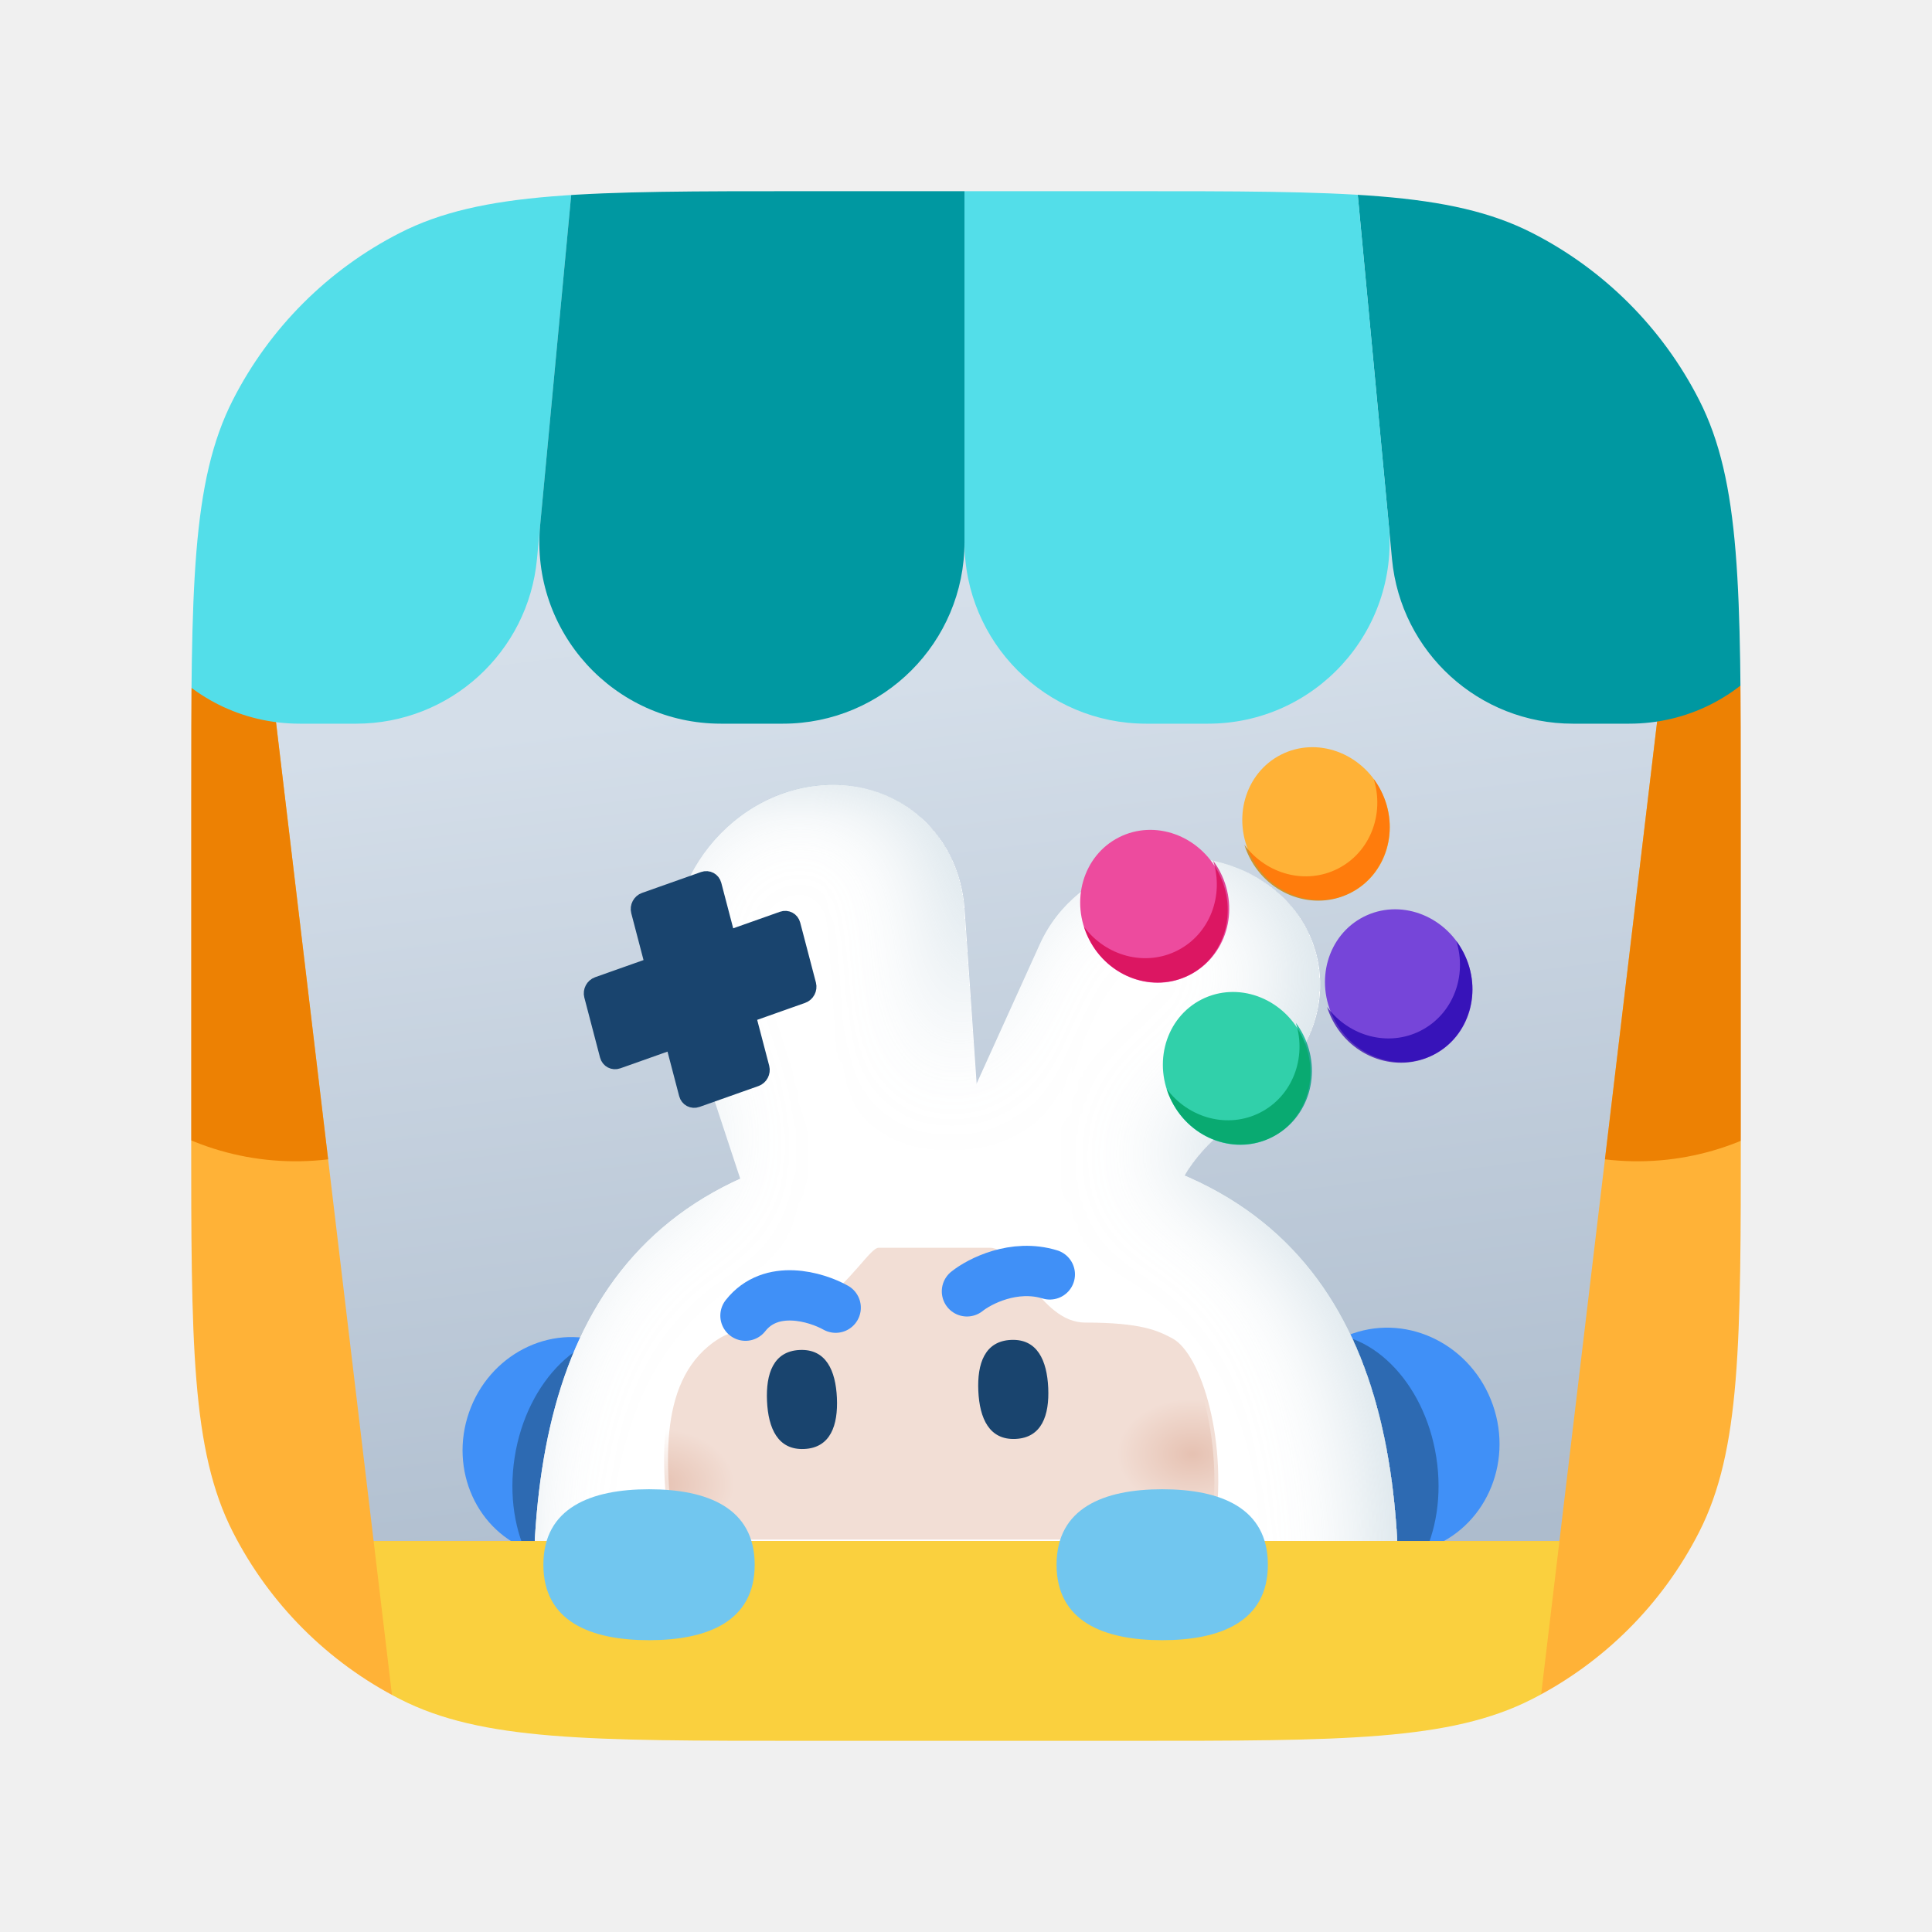
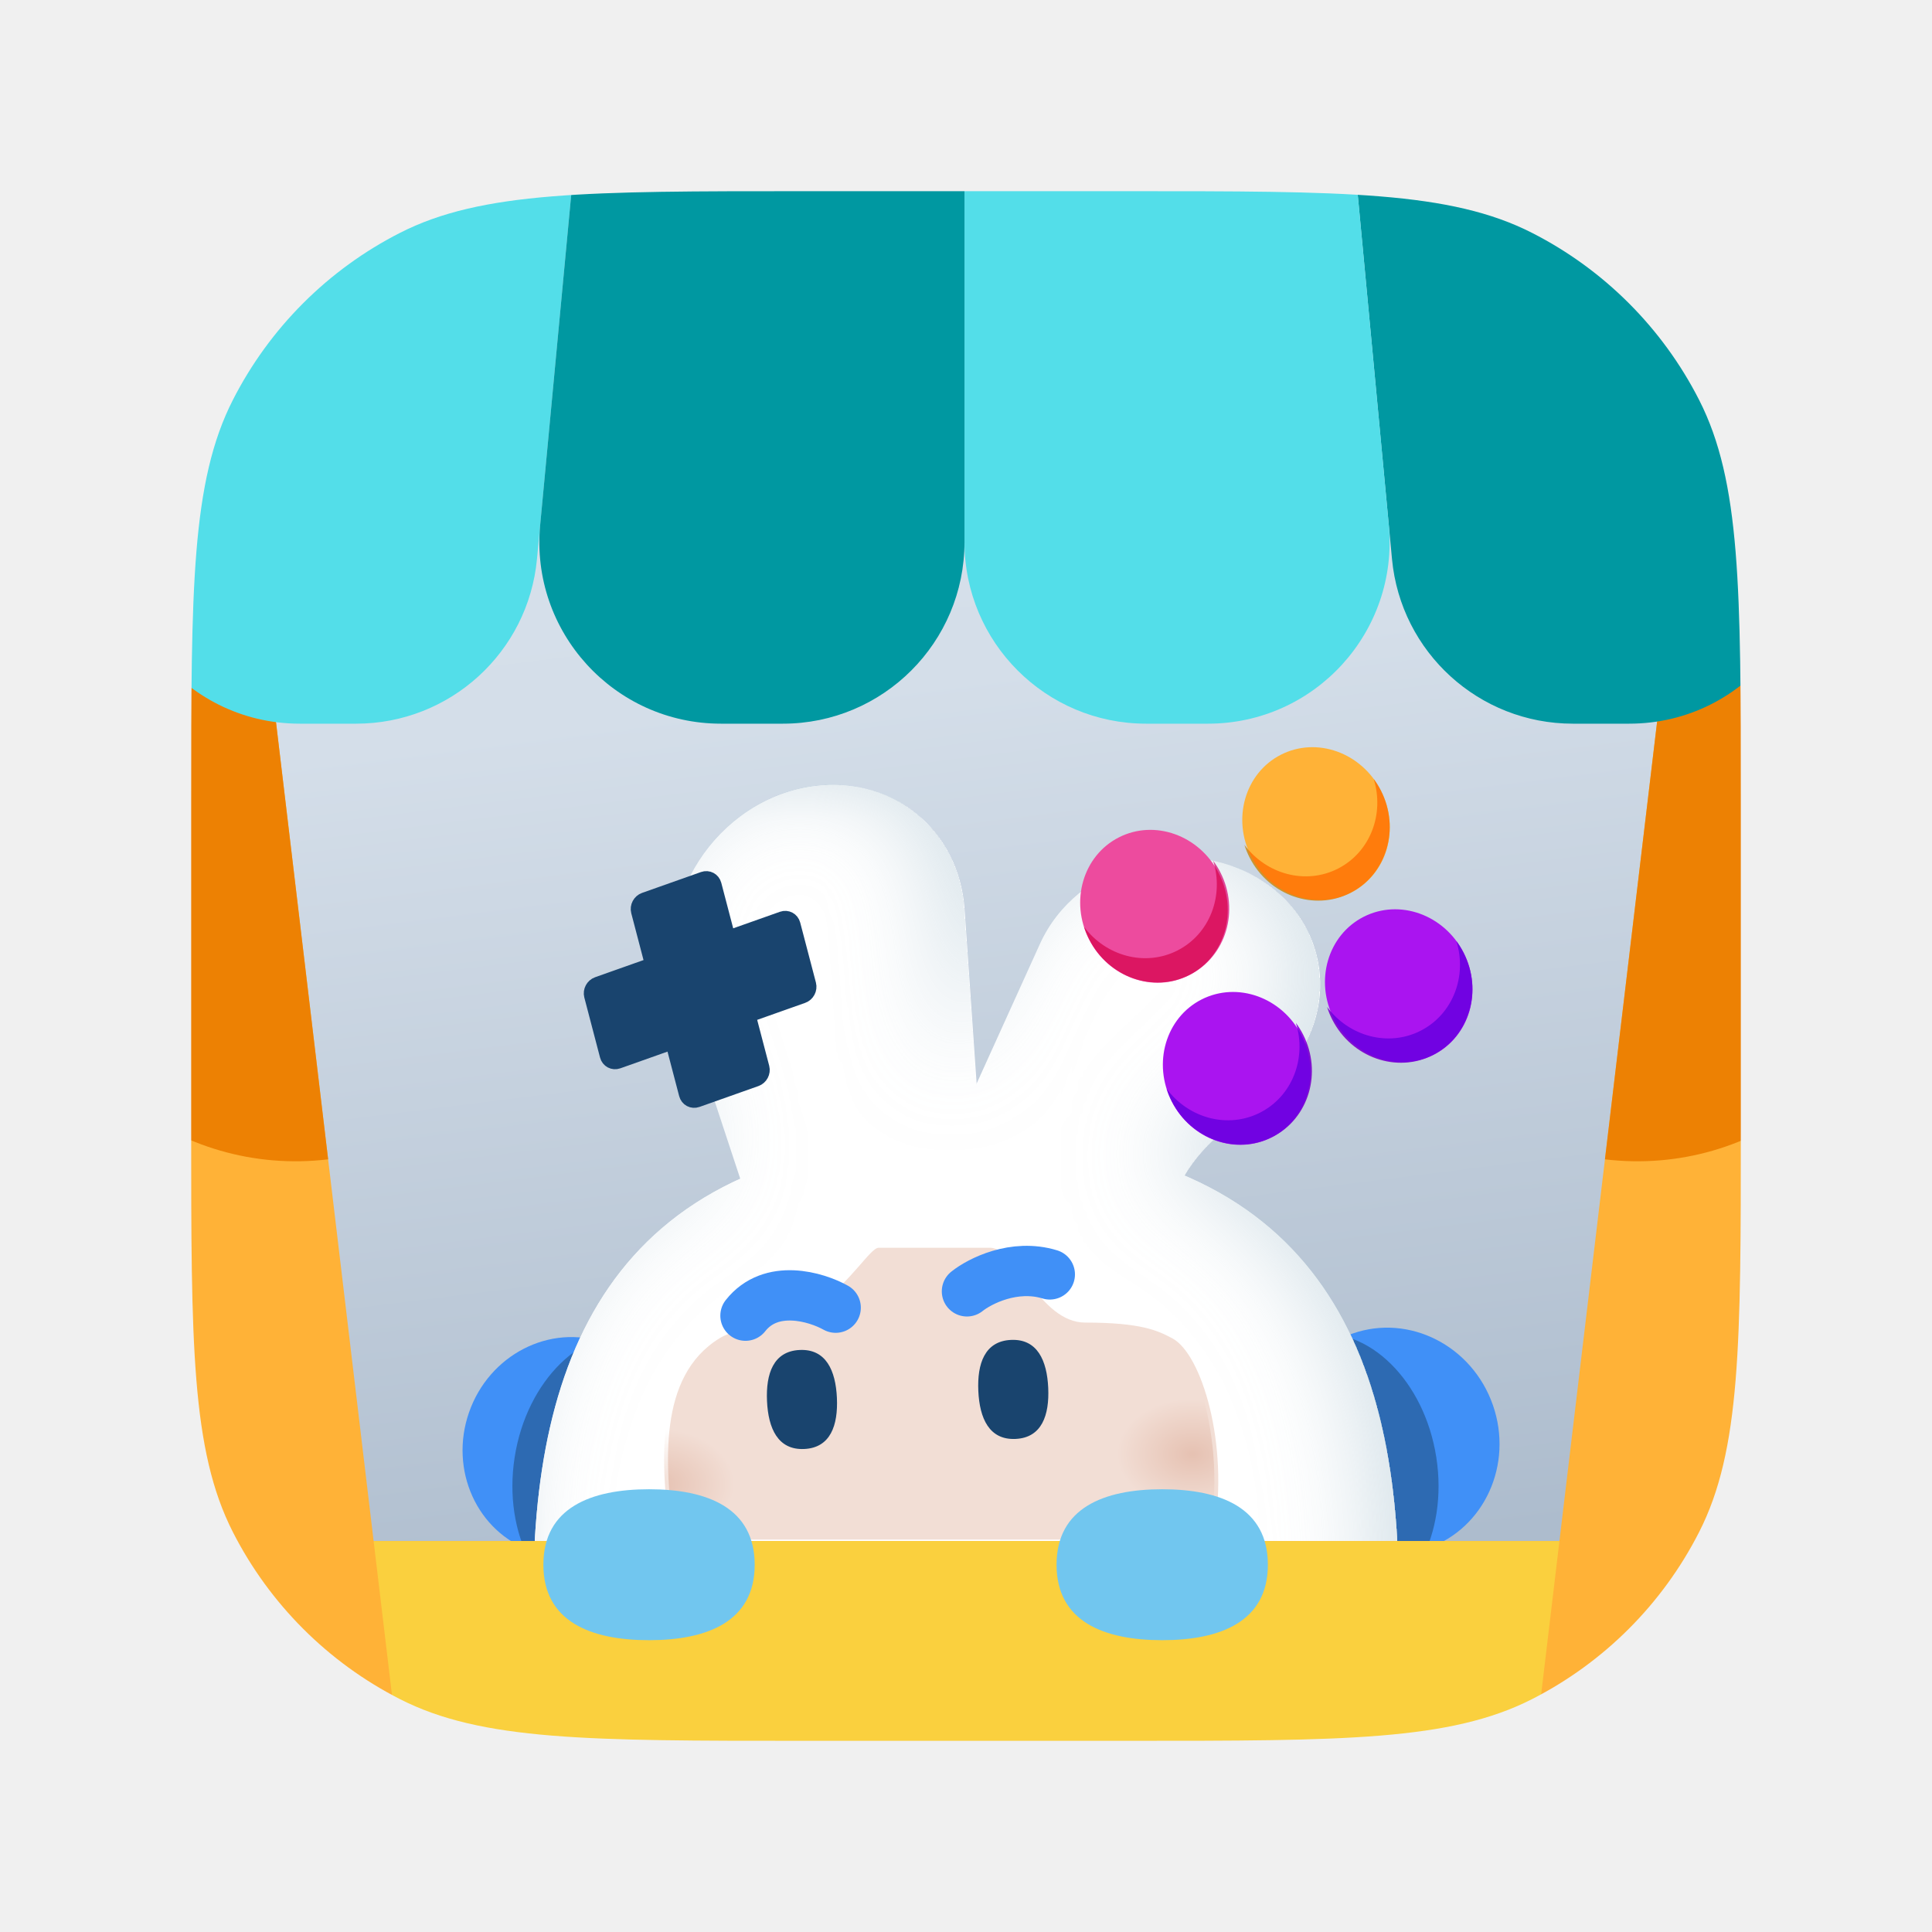
<svg xmlns="http://www.w3.org/2000/svg" width="192" height="192" fill="none" viewBox="0 0 192 192">
  <mask id="mask0_1684_1095" width="154" height="154" x="19" y="19" maskUnits="userSpaceOnUse" style="mask-type:alpha">
    <path fill="#EFF3F5" d="M19 79.8C19 58.518 19 47.877 23.142 39.748C26.785 32.598 32.598 26.785 39.748 23.142C47.877 19 58.518 19 79.8 19H112.2C133.482 19 144.123 19 152.252 23.142C159.402 26.785 165.215 32.598 168.858 39.748C173 47.877 173 58.518 173 79.8V112.2C173 133.482 173 144.123 168.858 152.252C165.215 159.402 159.402 165.215 152.252 168.858C144.123 173 133.482 173 112.2 173H79.8C58.518 173 47.877 173 39.748 168.858C32.598 165.215 26.785 159.402 23.142 152.252C19 144.123 19 133.482 19 112.2V79.8Z" />
  </mask>
  <g mask="url(#mask0_1684_1095)">
    <path fill="url(#paint0_linear_1684_1095)" d="M19 79.8C19 58.518 19 47.877 23.142 39.748C26.785 32.598 32.598 26.785 39.748 23.142C47.877 19 58.518 19 79.8 19H112.2C133.482 19 144.123 19 152.252 23.142C159.402 26.785 165.215 32.598 168.858 39.748C173 47.877 173 58.518 173 79.8V112.2C173 133.482 173 144.123 168.858 152.252C165.215 159.402 159.402 165.215 152.252 168.858C144.123 173 133.482 173 112.2 173H79.8C58.518 173 47.877 173 39.748 168.858C32.598 165.215 26.785 159.402 23.142 152.252C19 144.123 19 133.482 19 112.2V79.8Z" />
    <ellipse fill="#4090F7" rx="10.417" ry="10.966" transform="matrix(-0.944148 -0.329522 -0.329522 0.944148 56.449 143.786)" />
    <ellipse fill="#19446E" opacity=".5" rx="10.417" ry="13.982" transform="matrix(-0.98809 -0.153877 -0.153877 0.98809 61.4384 146.425)" />
    <ellipse cx="138.154" cy="143.196" fill="#4090F7" rx="10.812" ry="11.304" transform="rotate(-19.2397 138.154 143.196)" />
    <ellipse cx="132.445" cy="146.425" fill="#19446E" opacity=".5" rx="10.417" ry="13.982" transform="rotate(-8.8517 132.445 146.425)" />
    <path fill="#fff" d="M67.6 98.838C64.597 89.743 71.312 79.364 81.005 78.119C88.767 77.121 95.314 82.517 95.857 90.359L98.654 130.763C99.063 136.657 94.214 142.074 88.394 142.227C84.514 142.329 81.193 140.012 79.989 136.364L67.6 98.838Z" />
    <path fill="#fff" d="M103.423 93.803C107.036 85.83 117.742 82.713 125.279 87.442C132.457 91.945 133.237 101.403 126.92 107.34L120.468 113.404C118.994 114.79 117.816 116.411 117 118.178L111.602 129.86C108.952 135.593 101.253 137.837 95.788 134.469C92.182 132.246 90.593 128.14 91.817 124.207L96.582 108.902L103.423 93.803Z" />
    <path fill="#fff" d="M139 158.5C139 183.629 130.158 204 96 204C61.842 204 53 183.629 53 158.5C53 133.371 61.842 113 96 113C130.158 113 139 133.371 139 158.5Z" />
    <g filter="url(#filter0_i_1684_1095)">
      <path fill="#fff" d="M67.522 98.838C64.52 89.743 71.235 79.364 80.928 78.119C88.69 77.121 95.237 82.517 95.779 90.359L98.577 130.763C98.986 136.657 94.137 142.074 88.316 142.227C84.437 142.329 81.116 140.012 79.912 136.364L67.522 98.838Z" />
      <path fill="#fff" d="M103.346 93.803C106.958 85.83 117.665 82.713 125.201 87.442C132.38 91.945 133.16 101.403 126.843 107.34L120.391 113.404C118.917 114.79 117.739 116.411 116.923 118.178L111.524 129.86C108.875 135.593 101.176 137.837 95.711 134.469C92.105 132.246 90.515 128.14 91.74 124.207L96.504 108.902L103.346 93.803Z" />
      <path fill="#fff" d="M139 158.5C139 183.629 130.158 204 96 204C61.842 204 53 183.629 53 158.5C53 133.371 61.842 113 96 113C130.158 113 139 133.371 139 158.5Z" />
    </g>
    <path fill="#FFB237" d="M-4.762 160.337C-4.762 156.367 -1.543 153.148 2.427 153.148H189.272C193.242 153.148 196.461 156.367 196.461 160.337V200.401C196.461 204.371 193.242 207.59 189.272 207.59H2.427C-1.543 207.59 -4.762 204.371 -4.762 200.401V160.337Z" />
    <rect width="201.223" height="54.441" x="-4.762" y="153.148" fill="#FAD03E" rx="7.189" />
    <path fill="#FFB237" d="M-1.259 59.807L25.621 56.602L39.258 170.991L12.379 174.196L-1.259 59.807Z" />
    <path fill="#ED8103" d="M-1.259 59.807L25.621 56.602L32.609 115.214C17.763 116.984 4.294 106.384 2.524 91.539L-1.259 59.807Z" />
    <path fill="#FFB237" d="M193.365 59.807L166.485 56.602L152.848 170.991L179.728 174.196L193.365 59.807Z" />
    <path fill="#ED8103" d="M193.365 59.807L166.485 56.602L159.498 115.214C174.343 116.984 187.812 106.384 189.582 91.539L193.365 59.807Z" />
    <path fill="#0098A1" d="M164.826 -12H131.983L138.336 55.561C139.208 64.832 146.992 71.918 156.304 71.918H161.902C173.553 71.918 182.151 61.042 179.462 49.706L164.826 -12Z" />
    <path fill="#53DEE9" d="M26.873 -12H59.716L53.363 55.561C52.491 64.832 44.708 71.918 35.395 71.918H29.797C18.146 71.918 9.548 61.042 12.237 49.706L26.873 -12Z" />
    <path fill="#53DEE9" d="M131.983 -12H95.849V53.871C95.849 63.838 103.929 71.918 113.896 71.918H120.051C130.685 71.918 139.014 62.769 138.019 52.181L131.983 -12Z" />
    <path fill="#0098A1" d="M59.716 -12H95.85V53.871C95.85 63.838 87.77 71.918 77.803 71.918H71.648C61.014 71.918 52.685 62.769 53.681 52.181L59.716 -12Z" />
    <path fill="#F2DED5" d="M71.5 133C65.291 136.821 66.165 145.71 66.898 152.116C66.956 152.621 67.384 153 67.892 153H119.683C120.158 153 120.57 152.665 120.65 152.196C122.142 143.515 119.414 134.539 116.5 133C115.092 132.256 113.469 131.436 107.837 131.436C103.332 131.436 101 124 98.383 124H87.32C86.5 124 84.644 127.305 81.286 129.701C78.229 131.882 73.77 131.603 71.5 133Z" />
    <path fill="#19446E" d="M79.923 143.999C77.307 144.119 76.349 141.955 76.225 139.238C76.101 136.52 76.858 134.278 79.473 134.159C82.089 134.039 83.047 136.203 83.171 138.92C83.295 141.638 82.538 143.88 79.923 143.999Z" />
    <path fill="#19446E" d="M100.923 142.999C98.307 143.119 97.349 140.955 97.225 138.238C97.101 135.52 97.858 133.278 100.473 133.159C103.089 133.039 104.047 135.203 104.171 137.92C104.295 140.638 103.538 142.88 100.923 142.999Z" />
    <g style="mix-blend-mode:multiply">
      <mask id="mask1_1684_1095" width="68" height="14" x="58" y="139" maskUnits="userSpaceOnUse" style="mask-type:alpha">
        <ellipse cx="118.5" cy="144.5" fill="url(#paint1_radial_1684_1095)" rx="7.5" ry="5.5" />
        <ellipse cx="65.5" cy="147.5" fill="url(#paint2_radial_1684_1095)" rx="7.5" ry="5.5" />
      </mask>
      <g mask="url(#mask1_1684_1095)">
        <path fill="#F2DED5" d="M71.115 133C64.906 136.821 65.779 145.71 66.513 152.116C66.571 152.621 66.998 153 67.507 153H119.297C119.773 153 120.184 152.665 120.265 152.196C121.756 143.515 119.028 134.539 116.115 133C114.706 132.256 113.084 131.436 107.452 131.436C102.946 131.436 100.615 124 97.998 124H86.935C86.115 124 84.259 127.305 80.901 129.701C77.843 131.882 73.385 131.603 71.115 133Z" />
      </g>
    </g>
    <path stroke="#4090F7" stroke-linecap="round" stroke-linejoin="round" stroke-width="5" d="M83.049 129.955C81.119 128.876 76.622 127.525 74.085 130.749" />
    <path stroke="#4090F7" stroke-linecap="round" stroke-linejoin="round" stroke-width="5" d="M96.095 128.332C97.362 127.32 100.783 125.567 104.329 126.648" />
    <path fill="#71C6EF" d="M75 155.5C75 161.148 70.299 163 64.5 163C58.701 163 54 161.148 54 155.5C54 149.852 58.701 148 64.5 148C70.299 148 75 149.852 75 155.5Z" />
    <path fill="#71C6EF" d="M126 155.5C126 161.148 121.299 163 115.5 163C109.701 163 105 161.148 105 155.5C105 149.852 109.701 148 115.5 148C121.299 148 126 149.852 126 155.5Z" />
    <ellipse cx="114.678" cy="90.068" fill="#ED4B9E" rx="7.234" ry="7.686" transform="rotate(-27.0243 114.678 90.068)" />
-     <ellipse cx="122.895" cy="106.177" fill="#31D0AA" rx="7.234" ry="7.686" transform="rotate(-27.0243 122.895 106.177)" />
+     <ellipse cx="122.895" cy="106.177" fill="#aa14f0" rx="7.234" ry="7.686" transform="rotate(-27.0243 122.895 106.177)" />
    <ellipse cx="130.787" cy="81.851" fill="#FFB237" rx="7.234" ry="7.686" transform="rotate(-27.0243 130.787 81.8512)" />
-     <ellipse cx="139.004" cy="97.961" fill="#7645D9" rx="7.234" ry="7.686" transform="rotate(-27.0243 139.004 97.9607)" />
+     <ellipse cx="139.004" cy="97.961" fill="#AA14F0" rx="7.234" ry="7.686" transform="rotate(-27.0243 139.004 97.9607)" />
    <g style="mix-blend-mode:multiply">
      <path fill="#ED4B9E" fill-rule="evenodd" d="M120.565 85.543C121.656 89.025 120.229 92.82 117.018 94.457C113.808 96.094 109.898 95.022 107.719 92.095C107.853 92.521 108.024 92.942 108.234 93.355C110.163 97.136 114.647 98.711 118.251 96.873C121.854 95.035 123.211 90.48 121.283 86.699C121.073 86.287 120.832 85.901 120.565 85.543Z" clip-rule="evenodd" />
    </g>
    <g style="mix-blend-mode:multiply">
-       <path fill="#31D0AA" fill-rule="evenodd" d="M128.782 101.652C129.873 105.134 128.445 108.929 125.235 110.566C122.024 112.204 118.115 111.132 115.936 108.204C116.069 108.63 116.241 109.052 116.451 109.464C118.38 113.245 122.864 114.821 126.467 112.983C130.071 111.145 131.428 106.59 129.5 102.809C129.289 102.396 129.049 102.01 128.782 101.652Z" clip-rule="evenodd" />
+       <path fill="#aa14f0" fill-rule="evenodd" d="M128.782 101.652C129.873 105.134 128.445 108.929 125.235 110.566C122.024 112.204 118.115 111.132 115.936 108.204C116.069 108.63 116.241 109.052 116.451 109.464C118.38 113.245 122.864 114.821 126.467 112.983C130.071 111.145 131.428 106.59 129.5 102.809C129.289 102.396 129.049 102.01 128.782 101.652Z" clip-rule="evenodd" />
    </g>
    <g style="mix-blend-mode:multiply">
      <path fill="#FFB237" fill-rule="evenodd" d="M136.514 77.408C137.605 80.89 136.177 84.685 132.966 86.322C129.756 87.96 125.846 86.888 123.668 83.96C123.801 84.386 123.972 84.808 124.183 85.22C126.111 89.001 130.596 90.577 134.199 88.739C137.802 86.901 139.16 82.346 137.231 78.564C137.021 78.152 136.78 77.766 136.514 77.408Z" clip-rule="evenodd" />
    </g>
    <g style="mix-blend-mode:multiply">
-       <path fill="#7645D9" fill-rule="evenodd" d="M144.73 93.517C145.821 97 144.394 100.794 141.183 102.432C137.973 104.069 134.063 102.997 131.884 100.07C132.018 100.496 132.189 100.917 132.399 101.33C134.328 105.111 138.813 106.686 142.416 104.848C146.019 103.01 147.377 98.455 145.448 94.674C145.238 94.262 144.997 93.876 144.73 93.517Z" clip-rule="evenodd" />
+       <path fill="#AA14F0" fill-rule="evenodd" d="M144.73 93.517C145.821 97 144.394 100.794 141.183 102.432C137.973 104.069 134.063 102.997 131.884 100.07C132.018 100.496 132.189 100.917 132.399 101.33C134.328 105.111 138.813 106.686 142.416 104.848C146.019 103.01 147.377 98.455 145.448 94.674C145.238 94.262 144.997 93.876 144.73 93.517Z" clip-rule="evenodd" />
    </g>
  </g>
  <path fill="#19446E" stroke="#19446E" stroke-linejoin="round" stroke-width="1.616" d="M68.278 108.731C68.391 109.163 68.824 109.392 69.245 109.243L75.104 107.169C75.524 107.02 75.774 106.549 75.661 106.117L74.278 100.839L79.747 98.902C80.168 98.753 80.417 98.282 80.304 97.85L78.741 91.886C78.628 91.454 78.195 91.225 77.775 91.374L72.306 93.311L70.898 87.937C70.785 87.505 70.352 87.276 69.931 87.425L64.073 89.499C63.652 89.648 63.402 90.119 63.516 90.551L64.923 95.925L59.408 97.878C58.987 98.027 58.738 98.498 58.851 98.929L60.413 104.894C60.526 105.326 60.959 105.555 61.38 105.406L66.895 103.453L68.278 108.731Z" />
  <defs>
    <filter id="filter0_i_1684_1095" width="89" height="127" x="50" y="77" color-interpolation-filters="sRGB" filterUnits="userSpaceOnUse">
      <feFlood flood-opacity="0" result="BackgroundImageFix" />
      <feBlend in="SourceGraphic" in2="BackgroundImageFix" mode="normal" result="shape" />
      <feColorMatrix in="SourceAlpha" result="hardAlpha" type="matrix" values="0 0 0 0 0 0 0 0 0 0 0 0 0 0 0 0 0 0 127 0" />
      <feOffset dx="-3" dy="-1" />
      <feGaussianBlur stdDeviation="4.5" />
      <feComposite in2="hardAlpha" k2="-1" k3="1" operator="arithmetic" />
      <feColorMatrix type="matrix" values="0 0 0 0 0.726 0 0 0 0 0.806 0 0 0 0 0.85 0 0 0 0.55 0" />
      <feBlend in2="shape" mode="normal" result="effect1_innerShadow_1684_1095" />
    </filter>
    <linearGradient id="paint0_linear_1684_1095" x1="38" x2="71" y1="-101.5" y2="162" gradientUnits="userSpaceOnUse">
      <stop stop-color="#E1EBF5" />
      <stop offset=".657" stop-color="#D4DEE9" />
      <stop offset="1" stop-color="#ADBCCD" />
    </linearGradient>
    <radialGradient id="paint1_radial_1684_1095" cx="0" cy="0" r="1" gradientTransform="translate(118.5 144.5) rotate(90) scale(5.5 7.5)" gradientUnits="userSpaceOnUse">
      <stop stop-color="#DDAFA2" />
      <stop offset="1" stop-color="#DDAFA2" stop-opacity="0" />
    </radialGradient>
    <radialGradient id="paint2_radial_1684_1095" cx="0" cy="0" r="1" gradientTransform="translate(65.5 147.5) rotate(90) scale(5.5 7.5)" gradientUnits="userSpaceOnUse">
      <stop stop-color="#DDAFA2" />
      <stop offset="1" stop-color="#DDAFA2" stop-opacity="0" />
    </radialGradient>
  </defs>
</svg>
